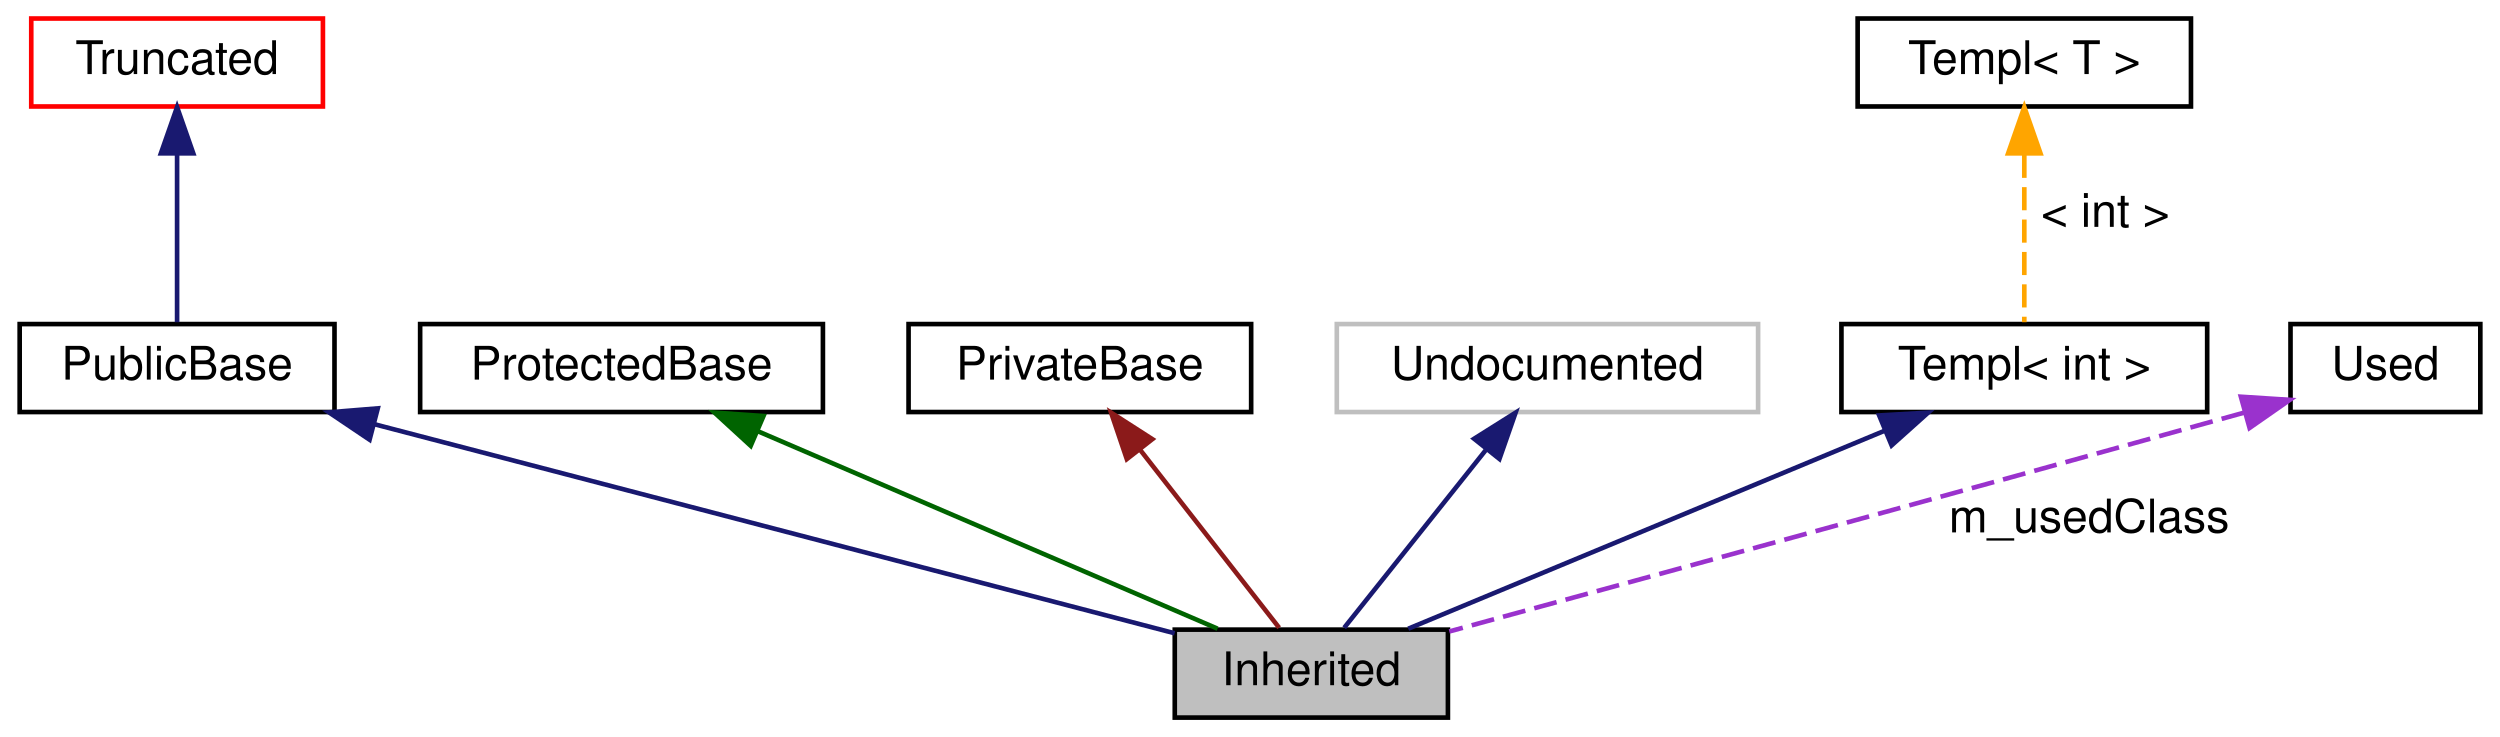
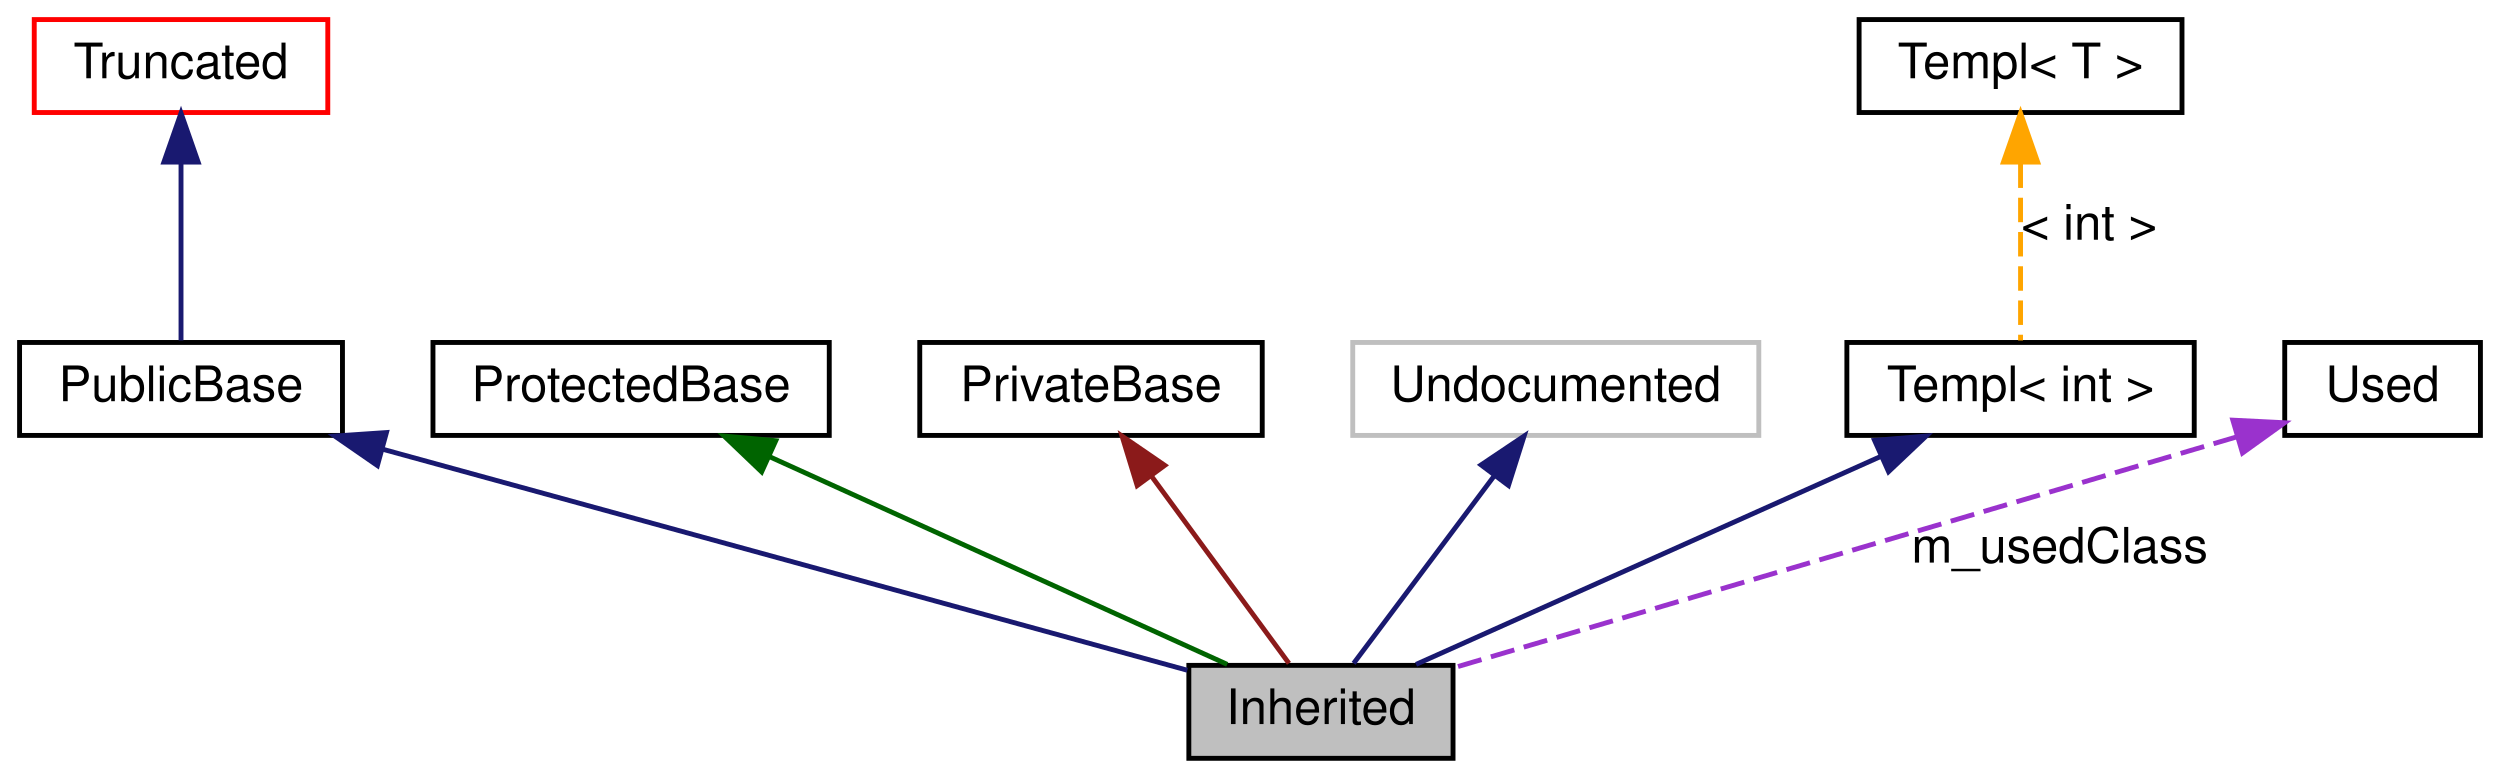
- <svg xmlns="http://www.w3.org/2000/svg" xmlns:xlink="http://www.w3.org/1999/xlink" width="540pt" height="159pt" viewBox="0.00 0.00 539.50 159.00">
+ <svg xmlns="http://www.w3.org/2000/svg" width="511pt" height="159pt" viewBox="0.00 0.00 511.00 159.00">
  <g id="graph0" class="graph" transform="scale(1 1) rotate(0) translate(4 155)">
    <g id="node1" class="node">
-       <polygon fill="#bfbfbf" stroke="black" points="308.5,-19 249.5,-19 249.5,-0 308.5,-0 308.5,-19" />
-       <text text-anchor="middle" x="279" y="-7" font-family="Helvetica,sans-Serif" font-size="10.00">Inherited</text>
+       <polygon fill="#bfbfbf" stroke="black" points="293,-19 239,-19 239,0 293,0 293,-19" />
+       <text text-anchor="middle" x="266" y="-7" font-family="Helvetica,sans-Serif" font-size="10.00">Inherited</text>
    </g>
    <g id="node2" class="node">
-       <g id="a_node2">
-         <a xlink:href="$classPublicBase.html" xlink:title="PublicBase">
-           <polygon fill="none" stroke="black" points="68,-85 0,-85 0,-66 68,-66 68,-85" />
-           <text text-anchor="middle" x="34" y="-73" font-family="Helvetica,sans-Serif" font-size="10.00">PublicBase</text>
-         </a>
-       </g>
+       <polygon fill="none" stroke="black" points="66,-85 0,-85 0,-66 66,-66 66,-85" />
+       <text text-anchor="middle" x="33" y="-73" font-family="Helvetica,sans-Serif" font-size="10.00">PublicBase</text>
    </g>
    <g id="edge1" class="edge">
-       <path fill="none" stroke="midnightblue" d="M76.55,-63.385C126.02,-50.462 206.377,-29.471 249.47,-18.214" />
-       <polygon fill="midnightblue" stroke="midnightblue" points="75.578,-60.021 66.788,-65.935 77.347,-66.794 75.578,-60.021" />
+       <path fill="none" stroke="midnightblue" d="M74.07,-63.22C121.46,-50.2 198.08,-29.16 238.69,-18" />
+       <polygon fill="midnightblue" stroke="midnightblue" points="73.14,-59.84 64.42,-65.87 74.99,-66.59 73.14,-59.84" />
    </g>
    <g id="node3" class="node">
-       <g id="a_node3">
-         <a xlink:href="$classTruncated.html" xlink:title="Truncated">
-           <polygon fill="none" stroke="red" points="65.5,-151 2.5,-151 2.5,-132 65.5,-132 65.5,-151" />
-           <text text-anchor="middle" x="34" y="-139" font-family="Helvetica,sans-Serif" font-size="10.00">Truncated</text>
-         </a>
-       </g>
+       <polygon fill="none" stroke="red" points="63,-151 3,-151 3,-132 63,-132 63,-151" />
+       <text text-anchor="middle" x="33" y="-139" font-family="Helvetica,sans-Serif" font-size="10.00">Truncated</text>
    </g>
    <g id="edge2" class="edge">
-       <path fill="none" stroke="midnightblue" d="M34,-121.584C34,-109.625 34,-94.721 34,-85.405" />
-       <polygon fill="midnightblue" stroke="midnightblue" points="30.5,-121.869 34,-131.869 37.5,-121.869 30.5,-121.869" />
+       <path fill="none" stroke="midnightblue" d="M33,-121.58C33,-109.63 33,-94.72 33,-85.41" />
+       <polygon fill="midnightblue" stroke="midnightblue" points="29.5,-121.87 33,-131.87 36.5,-121.87 29.5,-121.87" />
    </g>
    <g id="node4" class="node">
-       <g id="a_node4">
-         <a xlink:href="$classProtectedBase.html" xlink:title="ProtectedBase">
-           <polygon fill="none" stroke="black" points="173.5,-85 86.5,-85 86.5,-66 173.5,-66 173.5,-85" />
-           <text text-anchor="middle" x="130" y="-73" font-family="Helvetica,sans-Serif" font-size="10.00">ProtectedBase</text>
-         </a>
-       </g>
+       <polygon fill="none" stroke="black" points="165.5,-85 84.5,-85 84.5,-66 165.5,-66 165.5,-85" />
+       <text text-anchor="middle" x="125" y="-73" font-family="Helvetica,sans-Serif" font-size="10.00">ProtectedBase</text>
    </g>
    <g id="edge3" class="edge">
-       <path fill="none" stroke="darkgreen" d="M159.43,-61.859C188.793,-49.246 233.121,-30.206 258.748,-19.199" />
-       <polygon fill="darkgreen" stroke="darkgreen" points="157.902,-58.706 150.095,-65.869 160.664,-65.138 157.902,-58.706" />
+       <path fill="none" stroke="darkgreen" d="M153.21,-61.69C181,-49.08 222.69,-30.16 246.84,-19.2" />
+       <polygon fill="darkgreen" stroke="darkgreen" points="151.68,-58.55 144.02,-65.87 154.57,-64.92 151.68,-58.55" />
    </g>
    <g id="node5" class="node">
-       <g id="a_node5">
-         <a xlink:href="$classPrivateBase.html" xlink:title="PrivateBase">
-           <polygon fill="none" stroke="black" points="266,-85 192,-85 192,-66 266,-66 266,-85" />
-           <text text-anchor="middle" x="229" y="-73" font-family="Helvetica,sans-Serif" font-size="10.00">PrivateBase</text>
-         </a>
-       </g>
+       <polygon fill="none" stroke="black" points="254,-85 184,-85 184,-66 254,-66 254,-85" />
+       <text text-anchor="middle" x="219" y="-73" font-family="Helvetica,sans-Serif" font-size="10.00">PrivateBase</text>
    </g>
    <g id="edge4" class="edge">
-       <path fill="none" stroke="#8b1a1a" d="M242.072,-57.767C251.664,-45.49 264.315,-29.297 272.043,-19.405" />
-       <polygon fill="#8b1a1a" stroke="#8b1a1a" points="239.142,-55.834 235.743,-65.869 244.658,-60.143 239.142,-55.834" />
+       <path fill="none" stroke="#8b1a1a" d="M231.29,-57.77C240.3,-45.49 252.2,-29.3 259.46,-19.41" />
+       <polygon fill="#8b1a1a" stroke="#8b1a1a" points="228.44,-55.74 225.34,-65.87 234.08,-59.88 228.44,-55.74" />
    </g>
    <g id="node6" class="node">
-       <polygon fill="none" stroke="#bfbfbf" points="375.5,-85 284.5,-85 284.5,-66 375.5,-66 375.5,-85" />
-       <text text-anchor="middle" x="330" y="-73" font-family="Helvetica,sans-Serif" font-size="10.00">Undocumented</text>
+       <polygon fill="none" stroke="#bfbfbf" points="355.5,-85 272.5,-85 272.5,-66 355.5,-66 355.5,-85" />
+       <text text-anchor="middle" x="314" y="-73" font-family="Helvetica,sans-Serif" font-size="10.00">Undocumented</text>
    </g>
    <g id="edge5" class="edge">
-       <path fill="none" stroke="midnightblue" d="M316.666,-57.767C306.883,-45.49 293.979,-29.297 286.096,-19.405" />
-       <polygon fill="midnightblue" stroke="midnightblue" points="314.153,-60.229 323.122,-65.869 319.627,-55.867 314.153,-60.229" />
+       <path fill="none" stroke="midnightblue" d="M301.45,-57.77C292.24,-45.49 280.1,-29.3 272.68,-19.41" />
+       <polygon fill="midnightblue" stroke="midnightblue" points="298.73,-59.97 307.53,-65.87 304.33,-55.77 298.73,-59.97" />
    </g>
    <g id="node7" class="node">
-       <g id="a_node7">
-         <a xlink:href="$classTempl.html" xlink:title="Templ&lt; int &gt;">
-           <polygon fill="none" stroke="black" points="472.5,-85 393.5,-85 393.5,-66 472.5,-66 472.5,-85" />
-           <text text-anchor="middle" x="433" y="-73" font-family="Helvetica,sans-Serif" font-size="10.00">Templ&lt; int &gt;</text>
-         </a>
-       </g>
+       <polygon fill="none" stroke="black" points="444.5,-85 373.5,-85 373.5,-66 444.5,-66 444.5,-85" />
+       <text text-anchor="middle" x="409" y="-73" font-family="Helvetica,sans-Serif" font-size="10.00">Templ&lt; int &gt;</text>
    </g>
    <g id="edge6" class="edge">
-       <path fill="none" stroke="midnightblue" d="M402.977,-62.023C372.632,-49.412 326.533,-30.254 299.932,-19.199" />
-       <polygon fill="midnightblue" stroke="midnightblue" points="401.653,-65.263 412.231,-65.869 404.34,-58.799 401.653,-65.263" />
+       <path fill="none" stroke="midnightblue" d="M380.39,-61.69C352.2,-49.08 309.92,-30.16 285.44,-19.2" />
+       <polygon fill="midnightblue" stroke="midnightblue" points="379.16,-64.98 389.71,-65.87 382.02,-58.59 379.16,-64.98" />
    </g>
    <g id="node8" class="node">
-       <g id="a_node8">
-         <a xlink:href="$classTempl.html" xlink:title="Templ&lt; T &gt;">
-           <polygon fill="none" stroke="black" points="469,-151 397,-151 397,-132 469,-132 469,-151" />
-           <text text-anchor="middle" x="433" y="-139" font-family="Helvetica,sans-Serif" font-size="10.00">Templ&lt; T &gt;</text>
-         </a>
-       </g>
+       <polygon fill="none" stroke="black" points="442,-151 376,-151 376,-132 442,-132 442,-151" />
+       <text text-anchor="middle" x="409" y="-139" font-family="Helvetica,sans-Serif" font-size="10.00">Templ&lt; T &gt;</text>
    </g>
    <g id="edge7" class="edge">
-       <path fill="none" stroke="orange" stroke-dasharray="5,2" d="M433,-121.584C433,-109.625 433,-94.721 433,-85.405" />
-       <polygon fill="orange" stroke="orange" points="429.5,-121.869 433,-131.869 436.5,-121.869 429.5,-121.869" />
-       <text text-anchor="middle" x="450.5" y="-106" font-family="Helvetica,sans-Serif" font-size="10.00">&lt; int &gt;</text>
+       <path fill="none" stroke="orange" stroke-dasharray="5,2" d="M409,-121.58C409,-109.63 409,-94.72 409,-85.41" />
+       <polygon fill="orange" stroke="orange" points="405.5,-121.87 409,-131.87 412.5,-121.87 405.5,-121.87" />
+       <text text-anchor="middle" x="423" y="-106" font-family="Helvetica,sans-Serif" font-size="10.00">&lt; int &gt;</text>
    </g>
    <g id="node9" class="node">
-       <g id="a_node9">
-         <a xlink:href="$classUsed.html" xlink:title="Used">
-           <polygon fill="none" stroke="black" points="531.5,-85 490.5,-85 490.5,-66 531.5,-66 531.5,-85" />
-           <text text-anchor="middle" x="511" y="-73" font-family="Helvetica,sans-Serif" font-size="10.00">Used</text>
-         </a>
-       </g>
+       <polygon fill="none" stroke="black" points="503,-85 463,-85 463,-66 503,-66 503,-85" />
+       <text text-anchor="middle" x="483" y="-73" font-family="Helvetica,sans-Serif" font-size="10.00">Used</text>
    </g>
    <g id="edge8" class="edge">
-       <path fill="none" stroke="#9a32cd" stroke-dasharray="5,2" d="M480.434,-65.859C413.225,-47.126 346.374,-28.849 308.797,-18.607" />
-       <polygon fill="#9a32cd" stroke="#9a32cd" points="479.777,-69.309 490.349,-68.626 481.658,-62.567 479.777,-69.309" />
-       <text text-anchor="middle" x="447" y="-40" font-family="Helvetica,sans-Serif" font-size="10.00">m_usedClass</text>
+       <path fill="none" stroke="#9a32cd" stroke-dasharray="5,2" d="M453.24,-65.72C410.88,-53.23 333.82,-30.5 293.02,-18.47" />
+       <polygon fill="#9a32cd" stroke="#9a32cd" points="452.39,-69.12 462.97,-68.59 454.37,-62.41 452.39,-69.12" />
+       <text text-anchor="middle" x="417" y="-40" font-family="Helvetica,sans-Serif" font-size="10.00">m_usedClass</text>
    </g>
  </g>
</svg>
